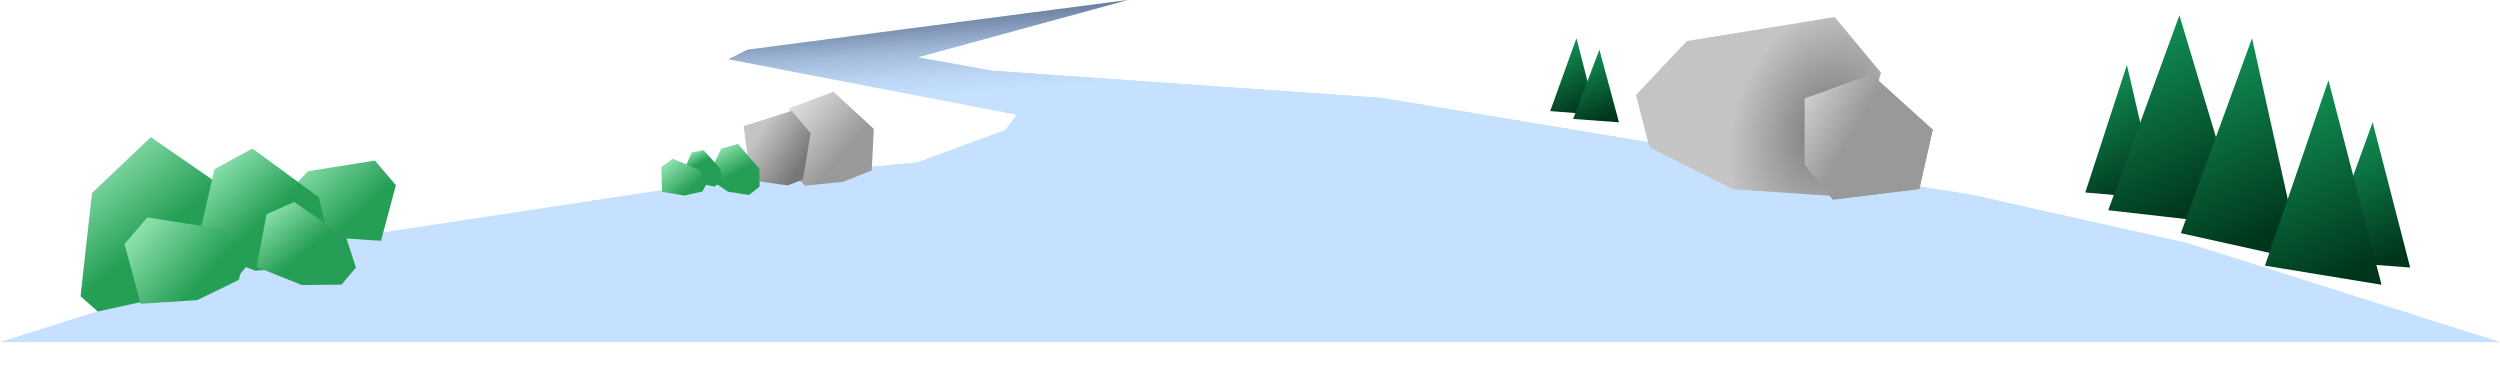
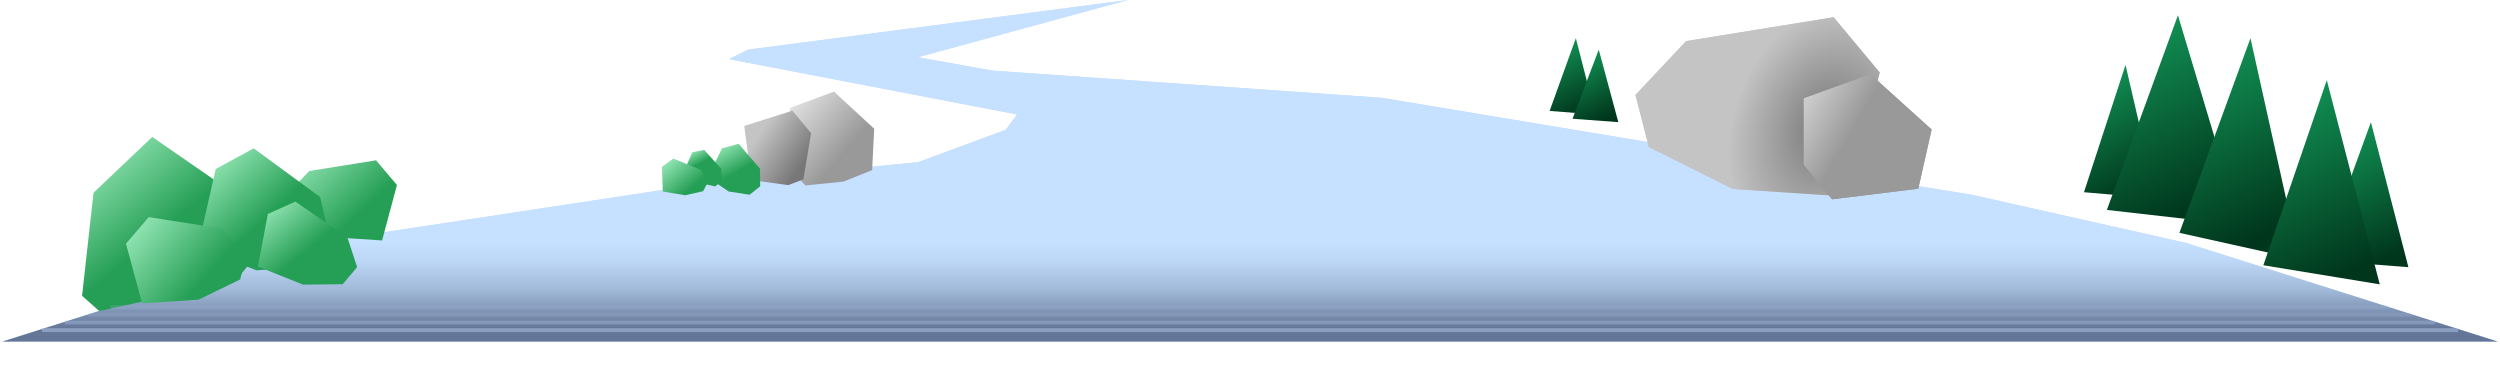
- <svg xmlns="http://www.w3.org/2000/svg" width="1370" height="200" viewBox="0 0 1370 200" fill="none">
-   <path d="M543.693 38.75L757.341 53.674L957.374 86.925L1080.95 106.824L1198.66 133.268L1369.85 187.465H0.306L171.499 133.268L393.93 99.493L502.849 89.02L551.024 71.216L557.308 62.837L399.167 32.466L409.64 27.23L618.051 0L502.849 31.419L543.693 38.75Z" fill="#C7E1FF" />
-   <path d="M543.693 38.75L757.341 53.674L957.374 86.925L1080.95 106.824L1198.66 133.268L1369.85 187.465H0.306L171.499 133.268L393.93 99.493L502.849 89.02L551.024 71.216L557.308 62.837L399.167 32.466L409.64 27.23L618.051 0L502.849 31.419L543.693 38.75Z" fill="url(#paint0_linear)" />
-   <path d="M896.631 52.103L924.422 22.569L1005.34 9.443L1030.68 39.797L1012.7 107.889L950.043 103.699L903.962 80.659L896.631 52.103Z" fill="#C4C4C4" />
-   <path d="M896.631 52.103L924.422 22.569L1005.34 9.443L1030.68 39.797L1012.7 107.889L950.043 103.699L903.962 80.659L896.631 52.103Z" fill="url(#paint1_radial)" />
-   <path d="M988.971 90.395V53.959L1025.52 40.709L1059.14 71.081L1051.81 103.547L1004.5 109.372L988.971 90.395Z" fill="#999999" />
-   <path d="M988.971 90.395V53.959L1025.52 40.709L1059.14 71.081L1051.81 103.547L1004.5 109.372L988.971 90.395Z" fill="url(#paint2_linear)" />
-   <path d="M428.491 88.135L432.766 59.162L456.768 50.27L478.847 70.653L477.714 93.371L462.004 99.655L441.059 101.75L428.491 88.135Z" fill="url(#paint3_linear)" />
-   <path d="M411.44 98.847L407.545 69.121L433.906 60.743L444.201 73.014L440.011 98.445L431.633 101.587L411.44 98.847Z" fill="url(#paint4_linear)" />
-   <path d="M141.844 138.001L132.582 109.693L82.654 75.144L50.419 105.777L44.135 162.33L53.56 170.709L127.95 154.414L141.844 138.001Z" fill="url(#paint5_linear)" />
-   <path d="M156.195 107.033L168.788 93.837L205.456 87.972L216.938 101.535L208.79 131.959L180.397 130.087L159.517 119.792L156.195 107.033Z" fill="url(#paint6_linear)" />
-   <path d="M180.415 131.558L174.753 108.104L138.317 81.415L117.473 92.735L107.727 135.876L139.869 148.347L168.971 146.122L180.415 131.558Z" fill="url(#paint7_linear)" />
-   <path d="M195.085 146.605L189.788 130.415L161.234 110.657L146.083 117.42L140.685 146.301L165.38 156.207L187.139 155.992L195.085 146.605Z" fill="url(#paint8_linear)" />
-   <path d="M134.494 139.645L120.755 125.444L80.75 119.132L68.223 133.728L77.113 166.469L108.089 164.455L130.87 153.376L134.494 139.645Z" fill="url(#paint9_linear)" />
-   <path d="M416.26 102.255L416.202 92.609L404.463 78.891L395.315 81.39L387.577 97.288L398.945 105.081L410.474 106.877L416.26 102.255Z" fill="url(#paint10_linear)" />
-   <path d="M395.454 99.373L394.873 92.588L385.567 82.287L379.052 83.533L374.31 94.279L383.015 100.393L391.503 102.299L395.454 99.373Z" fill="url(#paint11_linear)" />
-   <path d="M387.615 99.922L383.566 93.139L368.574 87.024L362.364 91.558L362.83 105.114L375.069 107.163L384.948 104.934L387.615 99.922Z" fill="url(#paint12_linear)" />
-   <path d="M863.903 20.946L874.638 62.838L849.503 60.88L863.903 20.946Z" fill="url(#paint13_linear)" />
-   <path d="M876.47 27.23L887.205 67.027L862.07 65.167L876.47 27.23Z" fill="url(#paint14_linear)" />
-   <path d="M1300.21 67.027L1320.78 146.621L1272.61 142.902L1300.21 67.027Z" fill="url(#paint15_linear)" />
-   <path d="M1165.54 35.608L1182.54 108.918L1142.74 105.493L1165.54 35.608Z" fill="url(#paint16_linear)" />
-   <path d="M1194.31 8.378L1228.87 123.581L1155.31 115.202L1194.31 8.378Z" fill="url(#paint17_linear)" />
-   <path d="M1234.11 20.946L1261.09 142.432L1195.11 127.77L1234.11 20.946Z" fill="url(#paint18_linear)" />
-   <path d="M1276 43.986L1305.08 156.047L1241.19 145.574L1276 43.986Z" fill="url(#paint19_linear)" />
+ <svg xmlns="http://www.w3.org/2000/svg" width="655" height="96" viewBox="0 0 655 96" fill="none">
+   <path d="M260 18.5L362 25.625L457.5 41.5L516.5 51L572.693 63.625L654.425 89.5H0.575L82.307 63.625L188.5 47.5L240.5 42.5L263.5 34L266.5 30L191 15.5L196 13L295.5 0L240.5 15L260 18.5Z" fill="#C7E1FF" />
+   <path d="M260 18.5L362 25.625L457.5 41.5L516.5 51L572.693 63.625L654.425 89.5H0.575L82.307 63.625L188.5 47.5L240.5 42.5L263.5 34L266.5 30L191 15.5L196 13L295.5 0L240.5 15L260 18.5Z" fill="url(#paint0_linear)" />
+   <path d="M428.5 24.875L441.768 10.775L480.402 4.508L492.5 19L483.915 51.508L454 49.508L432 38.508L428.5 24.875Z" fill="#C4C4C4" />
+   <path d="M428.5 24.875L441.768 10.775L480.402 4.508L492.5 19L483.915 51.508L454 49.508L432 38.508L428.5 24.875Z" fill="url(#paint1_radial)" />
+   <path d="M472.585 43.156V25.761L490.034 19.435L506.085 33.935L502.585 49.435L480 52.216L472.585 43.156Z" fill="#999999" />
+   <path d="M472.585 43.156V25.761L490.034 19.435L506.085 33.935L502.585 49.435L480 52.216L472.585 43.156Z" fill="url(#paint2_linear)" />
+   <path d="M205 42.077L207.041 28.245L218.5 24L229.041 33.731L228.5 44.577L221 47.577L211 48.577L205 42.077Z" fill="url(#paint3_linear)" />
+   <path d="M196.859 47.191L195 33L207.585 29L212.5 34.858L210.5 47L206.5 48.5L196.859 47.191Z" fill="url(#paint4_linear)" />
+   <path d="M68.149 65.884L63.727 52.37L39.89 35.876L24.5 50.5L21.5 77.5L26 81.5L61.515 73.721L68.149 65.884Z" fill="url(#paint5_linear)" />
+   <path d="M75 51.1L81.012 44.8L98.518 42L104 48.475L100.11 63L86.555 62.106L76.586 57.191L75 51.1Z" fill="url(#paint6_linear)" />
+   <path d="M86.563 62.809L83.86 51.611L66.465 38.87L56.513 44.274L51.86 64.87L67.205 70.824L81.099 69.762L86.563 62.809Z" fill="url(#paint7_linear)" />
+   <path d="M93.567 69.992L91.038 62.263L77.405 52.83L70.172 56.059L67.595 69.847L79.385 74.576L89.773 74.474L93.567 69.992Z" fill="url(#paint8_linear)" />
+   <path d="M64.639 66.669L58.08 59.89L38.981 56.876L33 63.844L37.244 79.476L52.033 78.514L62.909 73.225L64.639 66.669Z" fill="url(#paint9_linear)" />
+   <path d="M199.161 48.819L199.133 44.214L193.528 37.664L189.161 38.857L185.467 46.447L190.894 50.168L196.398 51.025L199.161 48.819Z" fill="url(#paint10_linear)" />
+   <path d="M189.227 47.443L188.95 44.203L184.507 39.285L181.397 39.88L179.133 45.011L183.289 47.93L187.341 48.84L189.227 47.443Z" fill="url(#paint11_linear)" />
+   <path d="M185.485 47.705L183.552 44.466L176.395 41.547L173.43 43.712L173.652 50.183L179.495 51.162L184.212 50.098L185.485 47.705Z" fill="url(#paint12_linear)" />
+   <path d="M412.875 10L418 30L406 29.065L412.875 10Z" fill="url(#paint13_linear)" />
+   <path d="M418.875 13L424 32L412 31.112L418.875 13Z" fill="url(#paint14_linear)" />
+   <path d="M621.177 32L631 70L608 68.224L621.177 32Z" fill="url(#paint15_linear)" />
+   <path d="M556.885 17L565 52L546 50.364L556.885 17Z" fill="url(#paint16_linear)" />
+   <path d="M570.62 4L587.12 59L552 55L570.62 4Z" fill="url(#paint17_linear)" />
+   <path d="M589.62 10L602.5 68L571 61L589.62 10Z" fill="url(#paint18_linear)" />
+   <path d="M609.62 21L623.5 74.5L593 69.5L609.62 21Z" fill="url(#paint19_linear)" />
+   <line x1="23" y1="82.5" x2="632" y2="82.5" stroke="#A6BDDC" stroke-opacity="0.2" />
+   <line x1="29" y1="80.5" x2="626" y2="80.5" stroke="#A6BDDC" stroke-opacity="0.2" />
+   <line x1="17" y1="84.5" x2="638" y2="84.5" stroke="#A6BDDC" stroke-opacity="0.4" />
+   <line x1="11" y1="86.5" x2="644" y2="86.5" stroke="#A6BDDC" stroke-opacity="0.6" />
  <defs>
-     <linearGradient id="paint0_linear" x1="685.078" y1="85.878" x2="677.5" y2="-12.5" gradientUnits="userSpaceOnUse">
+     <linearGradient id="paint0_linear" x1="327.5" y1="41" x2="327.5" y2="89" gradientUnits="userSpaceOnUse">
      <stop offset="0.466" stop-color="#C6E0FF" />
      <stop offset="0.576" stop-color="#BCD6F5" />
      <stop offset="0.722" stop-color="#A3BBDA" />
      <stop offset="0.94" stop-color="#647697" />
    </linearGradient>
-     <radialGradient id="paint1_radial" cx="0" cy="0" r="1" gradientUnits="userSpaceOnUse" gradientTransform="translate(1001.36 70.1686) rotate(-159.717) scale(51.3601 69.9371)">
+     <radialGradient id="paint1_radial" cx="0" cy="0" r="1" gradientUnits="userSpaceOnUse" gradientTransform="translate(478.5 33.5) rotate(-159.717) scale(24.5204 33.3895)">
      <stop stop-color="#777777" />
      <stop offset="1" stop-color="#C4C4C4" />
    </radialGradient>
-     <linearGradient id="paint2_linear" x1="1011.83" y1="78.547" x2="959.468" y2="48.175" gradientUnits="userSpaceOnUse">
+     <linearGradient id="paint2_linear" x1="483.5" y1="37.5" x2="458.5" y2="23" gradientUnits="userSpaceOnUse">
      <stop stop-color="#999999" />
      <stop offset="1" stop-color="white" />
    </linearGradient>
-     <linearGradient id="paint3_linear" x1="457.815" y1="89.02" x2="415.779" y2="52.299" gradientUnits="userSpaceOnUse">
+     <linearGradient id="paint3_linear" x1="219" y1="42.5" x2="198.931" y2="24.969" gradientUnits="userSpaceOnUse">
      <stop stop-color="#999999" />
      <stop offset="1" stop-color="white" />
    </linearGradient>
-     <linearGradient id="paint4_linear" x1="436.869" y1="94.256" x2="412.768" y2="78.017" gradientUnits="userSpaceOnUse">
+     <linearGradient id="paint4_linear" x1="209" y1="45" x2="197.494" y2="37.247" gradientUnits="userSpaceOnUse">
      <stop stop-color="#777777" />
      <stop offset="1" stop-color="#C4C4C4" />
    </linearGradient>
-     <linearGradient id="paint5_linear" x1="94.997" y1="120.84" x2="61.208" y2="80.019" gradientUnits="userSpaceOnUse">
+     <linearGradient id="paint5_linear" x1="45.783" y1="57.692" x2="29.651" y2="38.203" gradientUnits="userSpaceOnUse">
      <stop stop-color="#269F56" />
      <stop offset="1" stop-color="#8CE1AE" />
    </linearGradient>
-     <linearGradient id="paint6_linear" x1="194.945" y1="118.344" x2="165.694" y2="87.516" gradientUnits="userSpaceOnUse">
+     <linearGradient id="paint6_linear" x1="93.5" y1="56.5" x2="79.535" y2="41.782" gradientUnits="userSpaceOnUse">
      <stop stop-color="#269F56" />
      <stop offset="1" stop-color="#8CE1AE" />
    </linearGradient>
-     <linearGradient id="paint7_linear" x1="145.463" y1="119.406" x2="118.077" y2="89.958" gradientUnits="userSpaceOnUse">
+     <linearGradient id="paint7_linear" x1="69.876" y1="57.007" x2="56.802" y2="42.948" gradientUnits="userSpaceOnUse">
      <stop stop-color="#269F56" />
      <stop offset="1" stop-color="#8CE1AE" />
    </linearGradient>
-     <linearGradient id="paint8_linear" x1="168.293" y1="136.791" x2="148.969" y2="113.444" gradientUnits="userSpaceOnUse">
+     <linearGradient id="paint8_linear" x1="80.776" y1="65.307" x2="71.55" y2="54.161" gradientUnits="userSpaceOnUse">
      <stop stop-color="#269F56" />
      <stop offset="1" stop-color="#8CE1AE" />
    </linearGradient>
-     <linearGradient id="paint9_linear" x1="114.136" y1="149.741" x2="80.518" y2="120.064" gradientUnits="userSpaceOnUse">
+     <linearGradient id="paint9_linear" x1="54.92" y1="71.49" x2="38.87" y2="57.321" gradientUnits="userSpaceOnUse">
      <stop stop-color="#269F56" />
      <stop offset="1" stop-color="#8CE1AE" />
    </linearGradient>
-     <linearGradient id="paint10_linear" x1="403.769" y1="94.329" x2="395.804" y2="80.364" gradientUnits="userSpaceOnUse">
+     <linearGradient id="paint10_linear" x1="193.197" y1="45.035" x2="189.395" y2="38.367" gradientUnits="userSpaceOnUse">
      <stop stop-color="#269F56" />
      <stop offset="1" stop-color="#8CE1AE" />
    </linearGradient>
-     <linearGradient id="paint11_linear" x1="384.505" y1="89.02" x2="380.607" y2="82.225" gradientUnits="userSpaceOnUse">
+     <linearGradient id="paint11_linear" x1="184" y1="42.5" x2="182.139" y2="39.256" gradientUnits="userSpaceOnUse">
      <stop stop-color="#269F56" />
      <stop offset="1" stop-color="#8CE1AE" />
    </linearGradient>
-     <linearGradient id="paint12_linear" x1="380.316" y1="101.587" x2="368.411" y2="87.408" gradientUnits="userSpaceOnUse">
+     <linearGradient id="paint12_linear" x1="182" y1="48.5" x2="176.317" y2="41.73" gradientUnits="userSpaceOnUse">
      <stop stop-color="#269F56" />
      <stop offset="1" stop-color="#8CE1AE" />
    </linearGradient>
-     <linearGradient id="paint13_linear" x1="853.075" y1="21.729" x2="871.614" y2="58.74" gradientUnits="userSpaceOnUse">
+     <linearGradient id="paint13_linear" x1="407.706" y1="10.374" x2="416.557" y2="28.044" gradientUnits="userSpaceOnUse">
      <stop stop-color="#139959" />
      <stop offset="1" stop-color="#00361C" />
    </linearGradient>
-     <linearGradient id="paint14_linear" x1="865.643" y1="27.974" x2="882.708" y2="63.835" gradientUnits="userSpaceOnUse">
+     <linearGradient id="paint14_linear" x1="413.706" y1="13.355" x2="421.853" y2="30.476" gradientUnits="userSpaceOnUse">
      <stop stop-color="#139959" />
      <stop offset="1" stop-color="#00361C" />
    </linearGradient>
-     <linearGradient id="paint15_linear" x1="1279.46" y1="68.514" x2="1314.5" y2="139.081" gradientUnits="userSpaceOnUse">
+     <linearGradient id="paint15_linear" x1="611.269" y1="32.71" x2="627.998" y2="66.4" gradientUnits="userSpaceOnUse">
      <stop stop-color="#139959" />
      <stop offset="1" stop-color="#00361C" />
    </linearGradient>
-     <linearGradient id="paint16_linear" x1="1148.4" y1="36.978" x2="1182.73" y2="98.991" gradientUnits="userSpaceOnUse">
+     <linearGradient id="paint16_linear" x1="548.701" y1="17.654" x2="565.092" y2="47.261" gradientUnits="userSpaceOnUse">
      <stop stop-color="#139959" />
      <stop offset="1" stop-color="#00361C" />
    </linearGradient>
-     <linearGradient id="paint17_linear" x1="1164.99" y1="10.473" x2="1214.21" y2="109.966" gradientUnits="userSpaceOnUse">
+     <linearGradient id="paint17_linear" x1="556.62" y1="5" x2="580.12" y2="52.5" gradientUnits="userSpaceOnUse">
      <stop stop-color="#139959" />
      <stop offset="1" stop-color="#00361C" />
    </linearGradient>
-     <linearGradient id="paint18_linear" x1="1204.79" y1="23.041" x2="1254.01" y2="122.533" gradientUnits="userSpaceOnUse">
+     <linearGradient id="paint18_linear" x1="575.62" y1="11" x2="599.12" y2="58.5" gradientUnits="userSpaceOnUse">
      <stop stop-color="#139959" />
      <stop offset="1" stop-color="#00361C" />
    </linearGradient>
-     <linearGradient id="paint19_linear" x1="1246.68" y1="46.081" x2="1295.9" y2="145.574" gradientUnits="userSpaceOnUse">
+     <linearGradient id="paint19_linear" x1="595.62" y1="22" x2="619.12" y2="69.5" gradientUnits="userSpaceOnUse">
      <stop stop-color="#139959" />
      <stop offset="1" stop-color="#00361C" />
    </linearGradient>
  </defs>
</svg>
